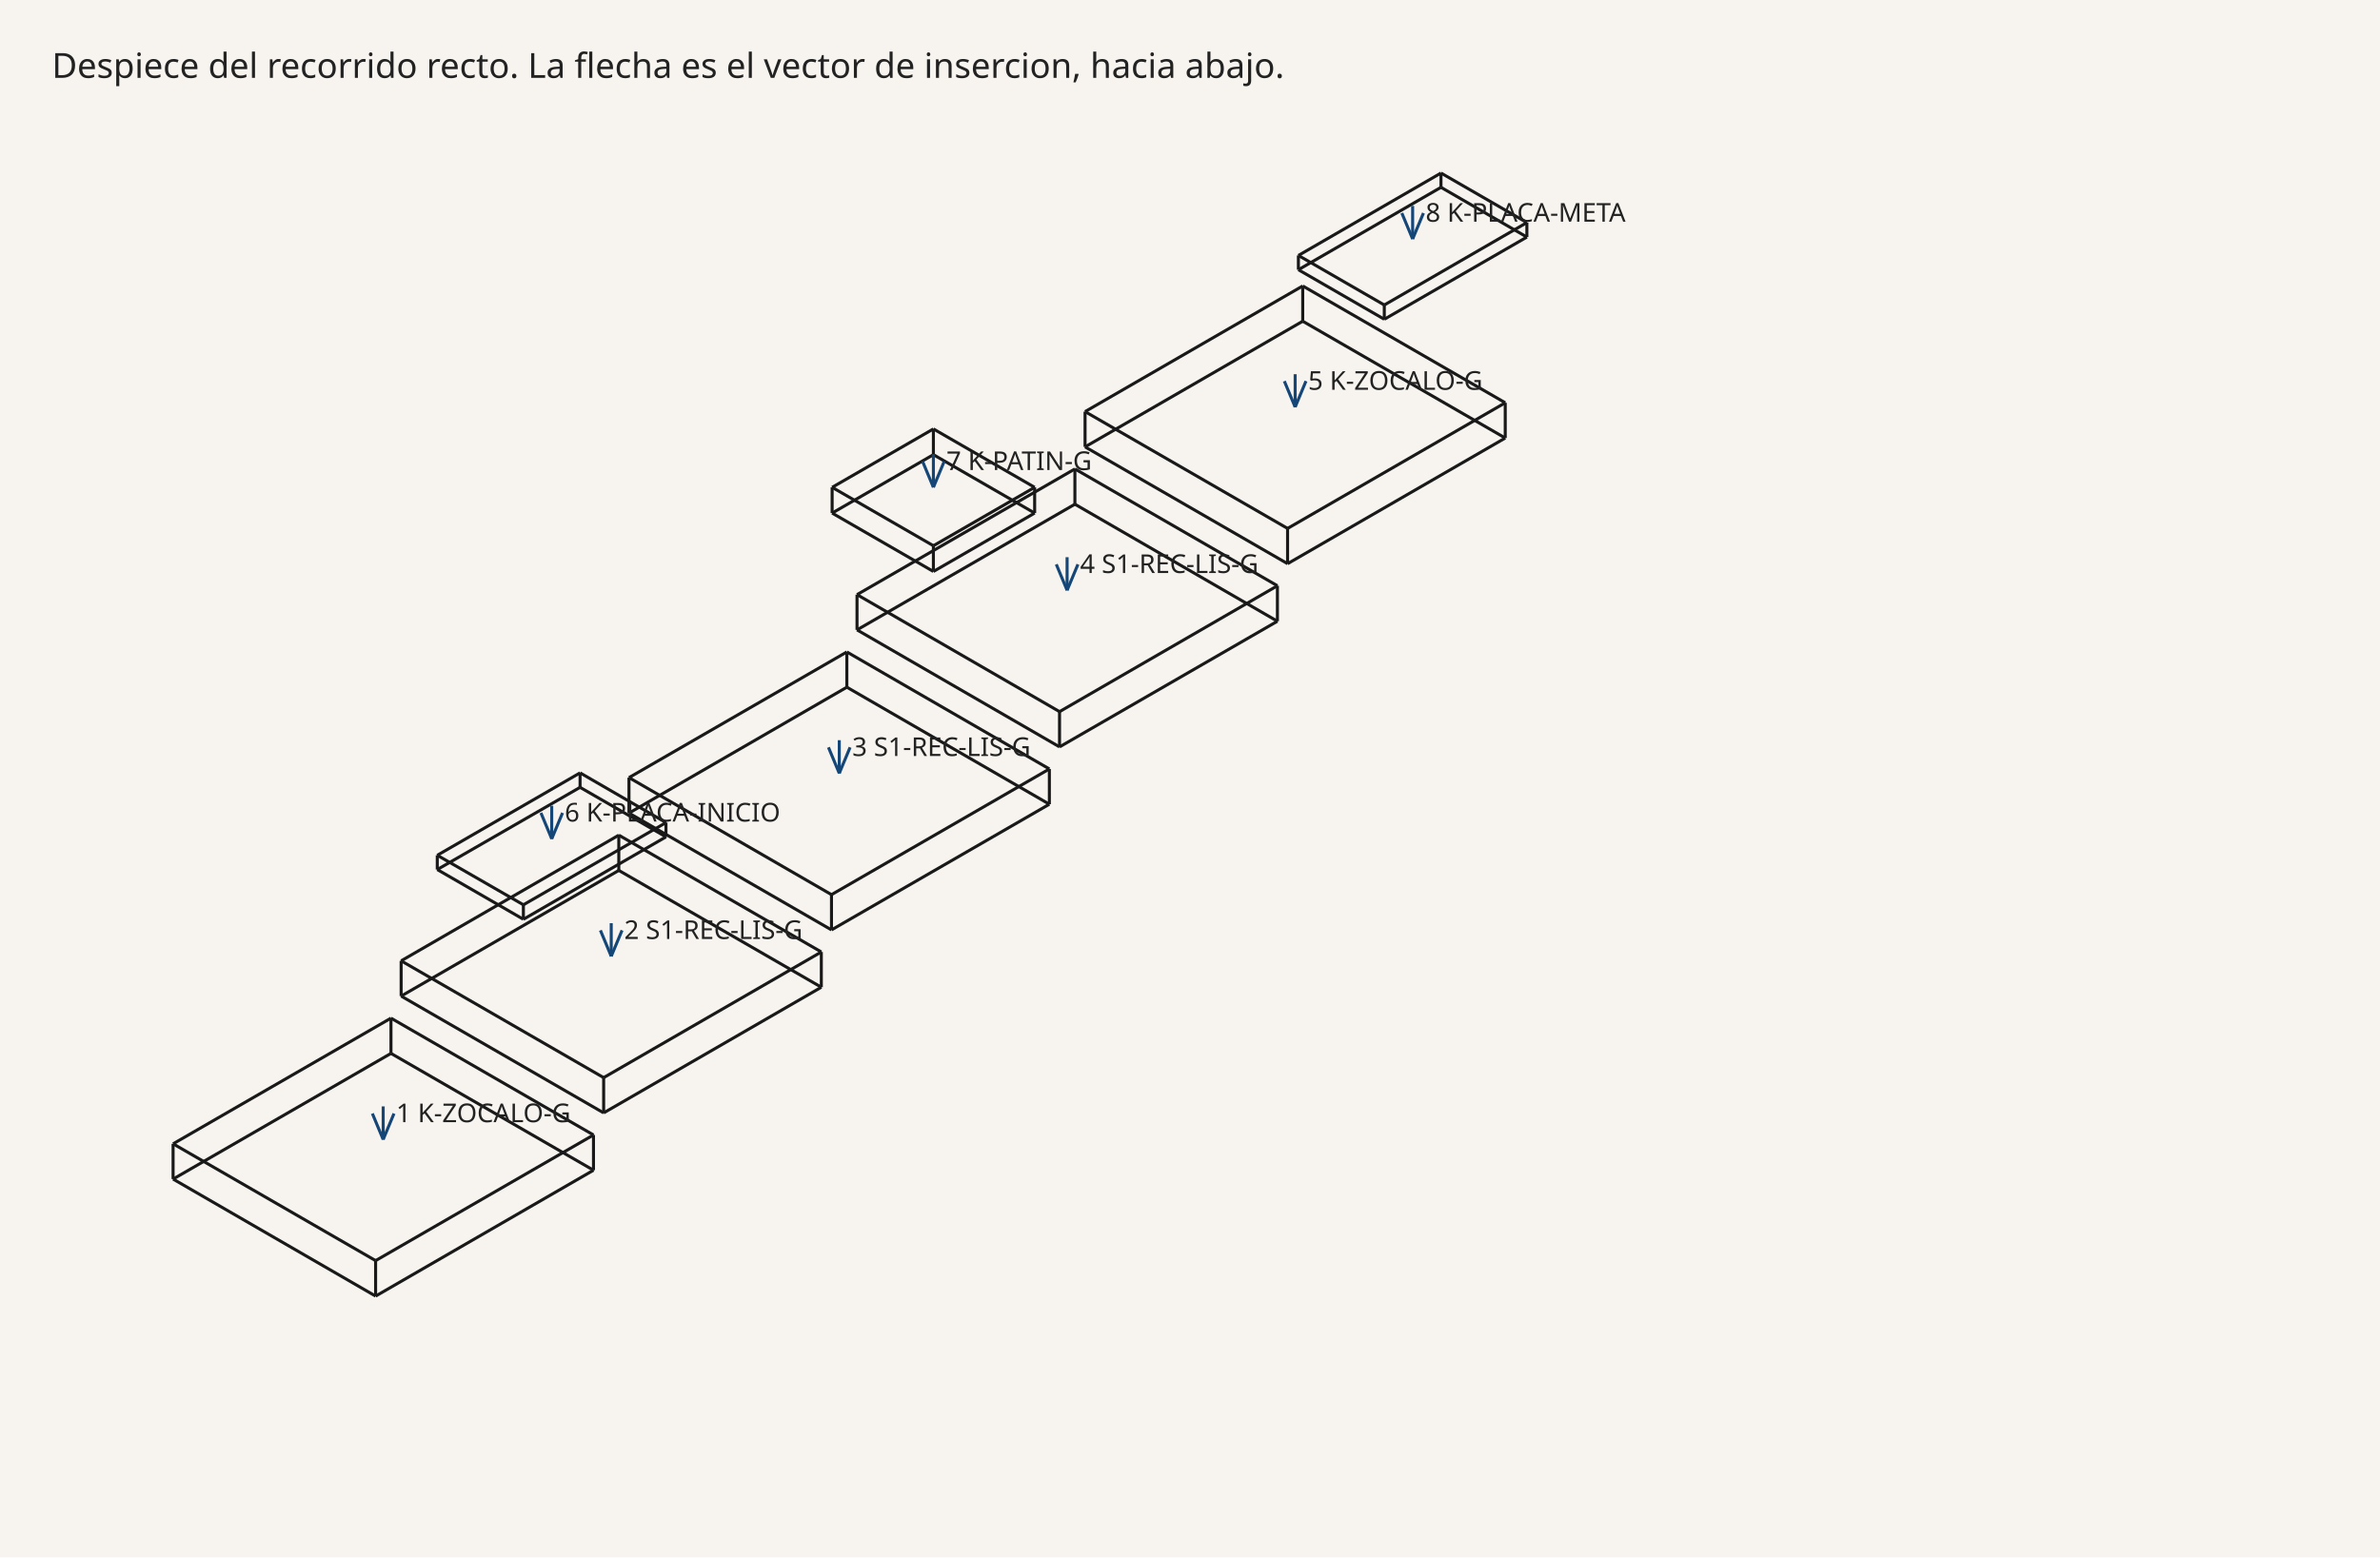
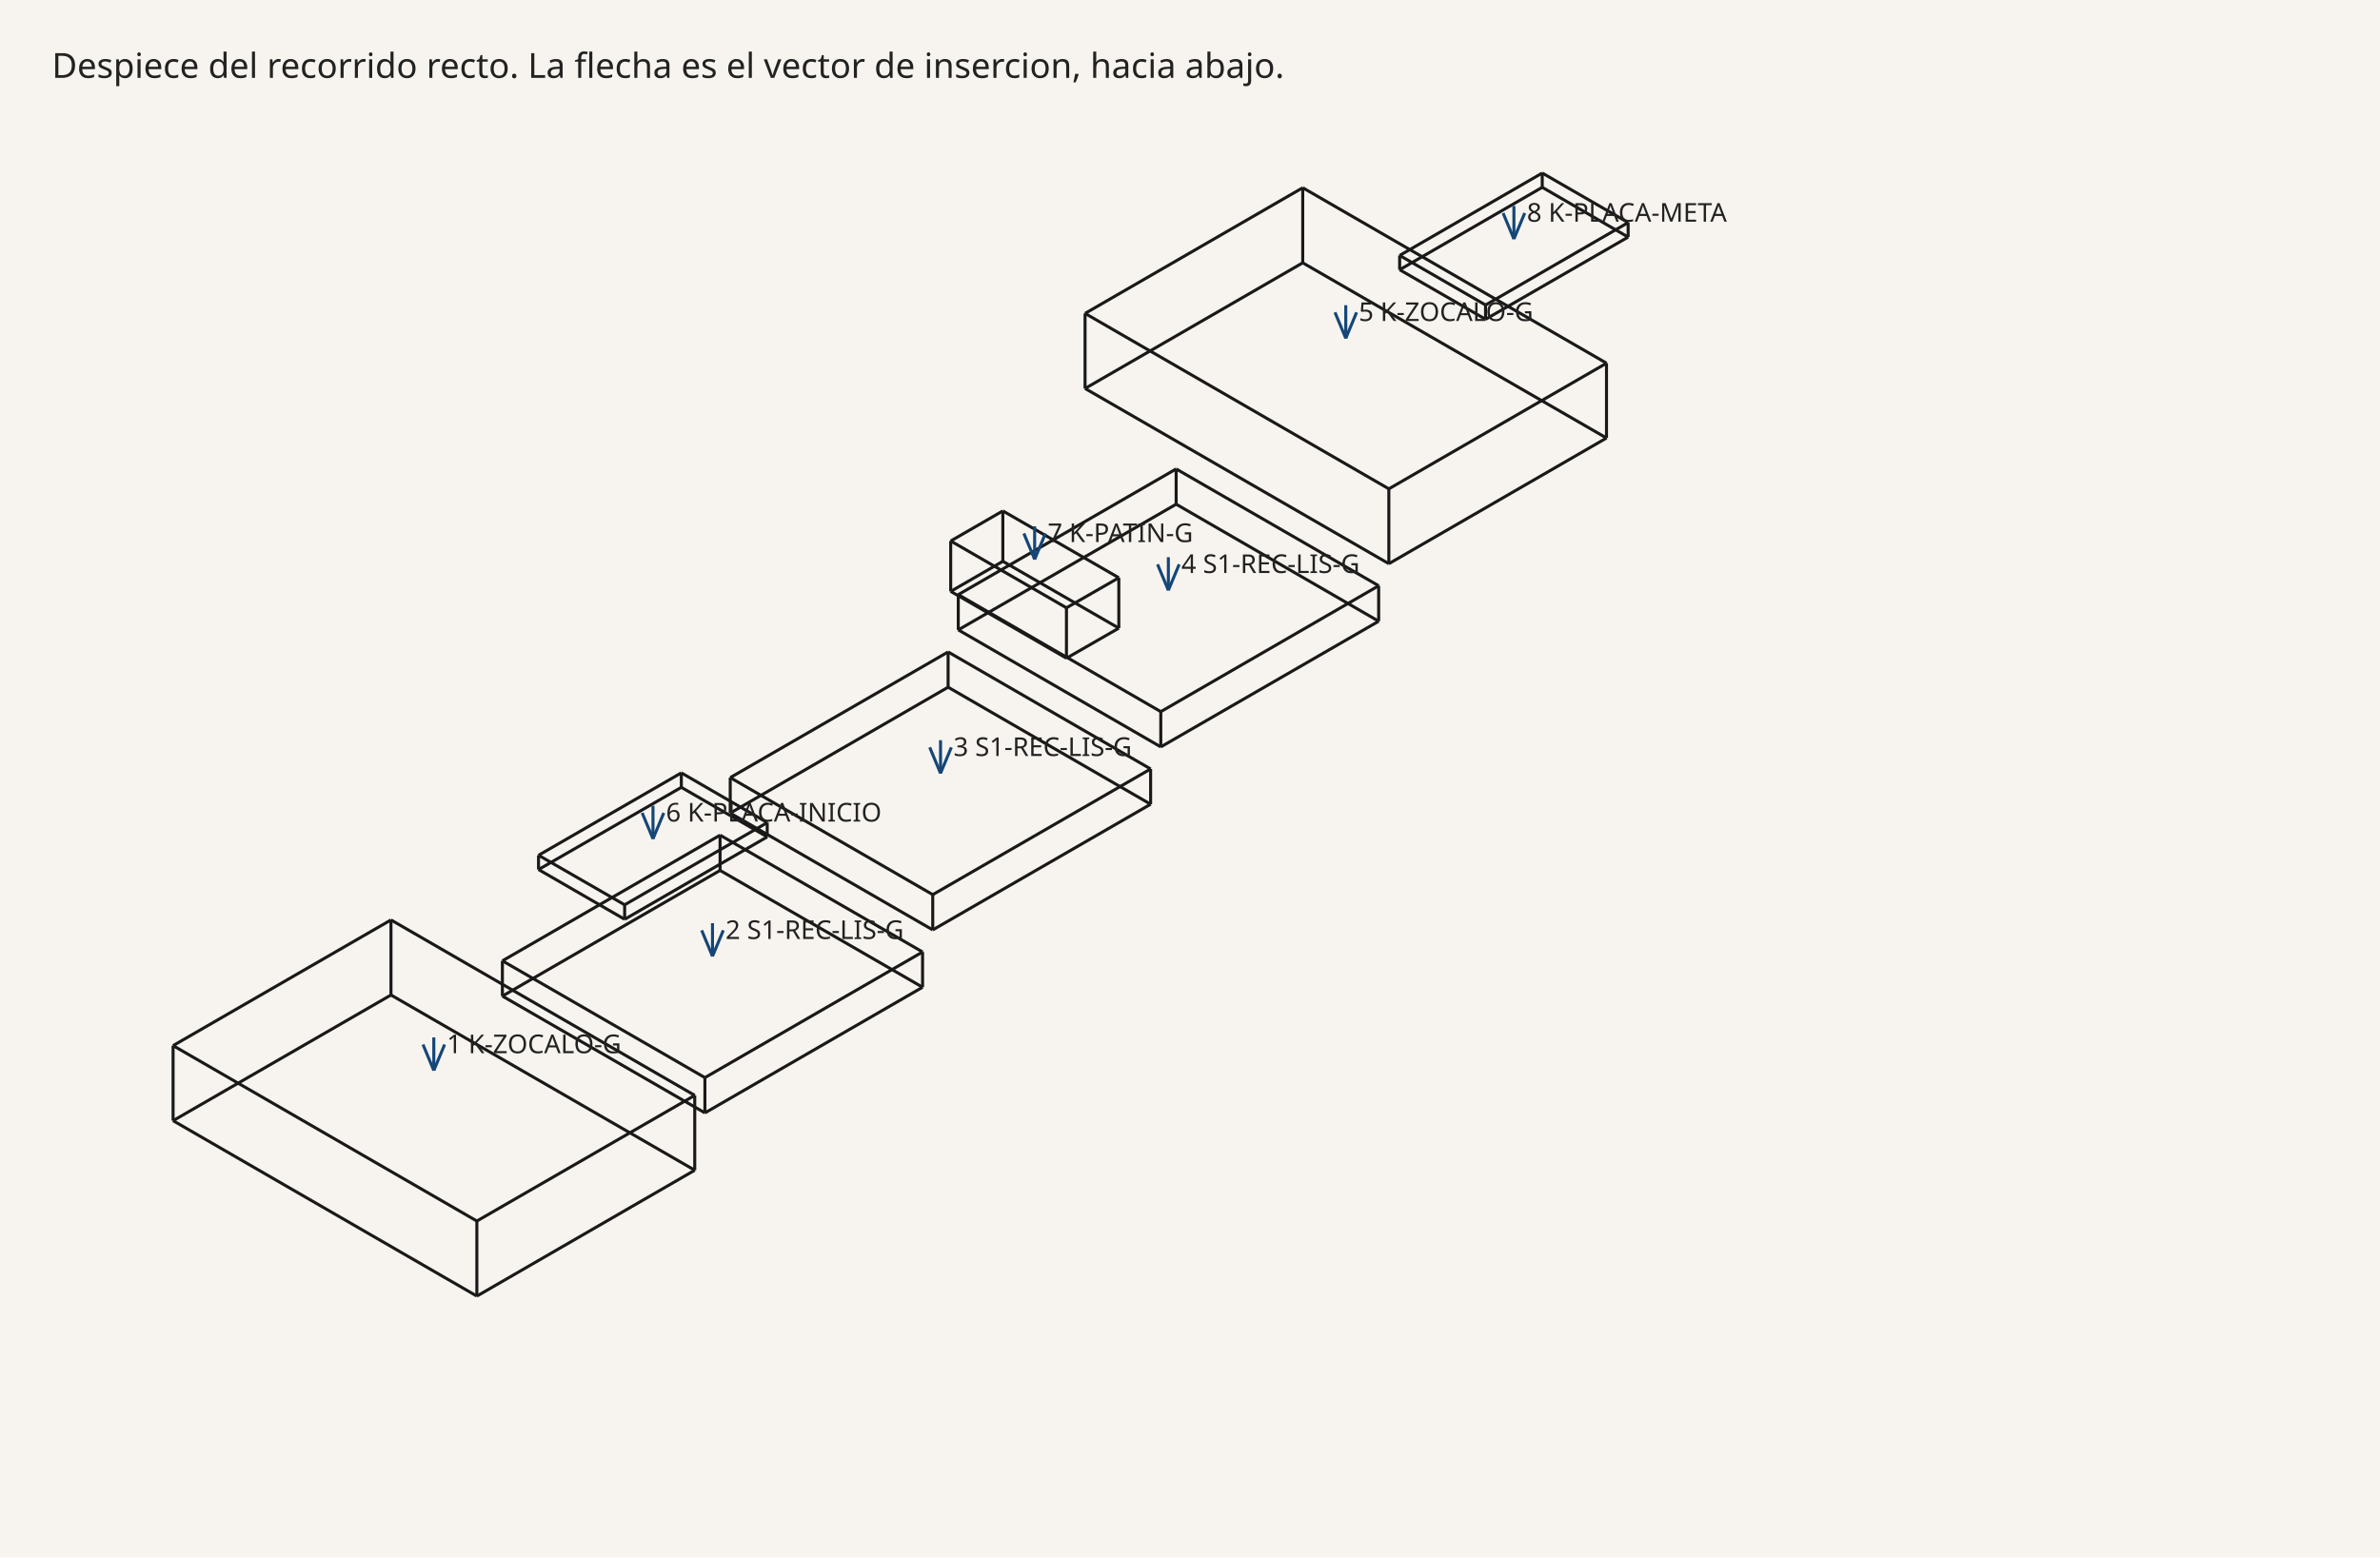
<svg xmlns="http://www.w3.org/2000/svg" width="1100" height="720" viewBox="0 0 1100 720">
  <rect width="100%" height="100%" fill="#f7f4ef" />
  <text x="24" y="36" font-family="sans-serif" font-size="16" fill="#222">Despiece del recorrido recto. La flecha es el vector de insercion, hacia abajo.</text>
-   <line x1="173.6" y1="599.2" x2="274.3" y2="541.0" stroke="rgb(25,25,25)" stroke-width="1.4" />
-   <line x1="80.0" y1="545.1" x2="180.7" y2="487.0" stroke="rgb(25,25,25)" stroke-width="1.4" />
-   <line x1="173.6" y1="582.8" x2="274.3" y2="524.7" stroke="rgb(25,25,25)" stroke-width="1.4" />
-   <line x1="80.0" y1="528.8" x2="180.7" y2="470.7" stroke="rgb(25,25,25)" stroke-width="1.4" />
-   <line x1="173.6" y1="599.2" x2="80.0" y2="545.1" stroke="rgb(25,25,25)" stroke-width="1.4" />
-   <line x1="274.3" y1="541.0" x2="180.7" y2="487.0" stroke="rgb(25,25,25)" stroke-width="1.4" />
-   <line x1="173.6" y1="582.8" x2="80.0" y2="528.8" stroke="rgb(25,25,25)" stroke-width="1.4" />
-   <line x1="274.3" y1="524.7" x2="180.7" y2="470.7" stroke="rgb(25,25,25)" stroke-width="1.4" />
-   <line x1="173.6" y1="599.2" x2="173.6" y2="582.8" stroke="rgb(25,25,25)" stroke-width="1.4" />
-   <line x1="274.3" y1="541.0" x2="274.3" y2="524.7" stroke="rgb(25,25,25)" stroke-width="1.4" />
-   <line x1="80.0" y1="545.1" x2="80.0" y2="528.8" stroke="rgb(25,25,25)" stroke-width="1.4" />
-   <line x1="180.7" y1="487.0" x2="180.7" y2="470.7" stroke="rgb(25,25,25)" stroke-width="1.4" />
-   <line x1="279.0" y1="514.5" x2="379.6" y2="456.4" stroke="rgb(25,25,25)" stroke-width="1.4" />
-   <line x1="185.4" y1="460.5" x2="286.0" y2="402.4" stroke="rgb(25,25,25)" stroke-width="1.4" />
-   <line x1="279.0" y1="498.2" x2="379.6" y2="440.1" stroke="rgb(25,25,25)" stroke-width="1.4" />
-   <line x1="185.4" y1="444.2" x2="286.0" y2="386.1" stroke="rgb(25,25,25)" stroke-width="1.4" />
-   <line x1="279.0" y1="514.5" x2="185.4" y2="460.5" stroke="rgb(25,25,25)" stroke-width="1.4" />
-   <line x1="379.6" y1="456.4" x2="286.0" y2="402.4" stroke="rgb(25,25,25)" stroke-width="1.4" />
-   <line x1="279.0" y1="498.2" x2="185.4" y2="444.2" stroke="rgb(25,25,25)" stroke-width="1.4" />
-   <line x1="379.6" y1="440.1" x2="286.0" y2="386.1" stroke="rgb(25,25,25)" stroke-width="1.4" />
-   <line x1="279.0" y1="514.5" x2="279.0" y2="498.2" stroke="rgb(25,25,25)" stroke-width="1.4" />
-   <line x1="379.6" y1="456.4" x2="379.6" y2="440.1" stroke="rgb(25,25,25)" stroke-width="1.4" />
-   <line x1="185.4" y1="460.5" x2="185.4" y2="444.2" stroke="rgb(25,25,25)" stroke-width="1.4" />
-   <line x1="286.0" y1="402.4" x2="286.0" y2="386.1" stroke="rgb(25,25,25)" stroke-width="1.4" />
-   <line x1="384.3" y1="429.9" x2="485.0" y2="371.8" stroke="rgb(25,25,25)" stroke-width="1.4" />
-   <line x1="290.7" y1="375.9" x2="391.4" y2="317.7" stroke="rgb(25,25,25)" stroke-width="1.4" />
-   <line x1="384.3" y1="413.6" x2="485.0" y2="355.5" stroke="rgb(25,25,25)" stroke-width="1.4" />
-   <line x1="290.7" y1="359.5" x2="391.4" y2="301.4" stroke="rgb(25,25,25)" stroke-width="1.4" />
-   <line x1="384.3" y1="429.9" x2="290.7" y2="375.9" stroke="rgb(25,25,25)" stroke-width="1.4" />
-   <line x1="485.0" y1="371.8" x2="391.4" y2="317.7" stroke="rgb(25,25,25)" stroke-width="1.4" />
-   <line x1="384.3" y1="413.6" x2="290.7" y2="359.5" stroke="rgb(25,25,25)" stroke-width="1.4" />
-   <line x1="485.0" y1="355.5" x2="391.4" y2="301.4" stroke="rgb(25,25,25)" stroke-width="1.4" />
-   <line x1="384.3" y1="429.9" x2="384.3" y2="413.6" stroke="rgb(25,25,25)" stroke-width="1.4" />
-   <line x1="485.0" y1="371.8" x2="485.0" y2="355.5" stroke="rgb(25,25,25)" stroke-width="1.4" />
-   <line x1="290.7" y1="375.9" x2="290.7" y2="359.5" stroke="rgb(25,25,25)" stroke-width="1.4" />
-   <line x1="391.4" y1="317.7" x2="391.4" y2="301.4" stroke="rgb(25,25,25)" stroke-width="1.4" />
-   <line x1="489.7" y1="345.3" x2="590.4" y2="287.2" stroke="rgb(25,25,25)" stroke-width="1.4" />
-   <line x1="396.1" y1="291.2" x2="496.8" y2="233.1" stroke="rgb(25,25,25)" stroke-width="1.4" />
-   <line x1="489.7" y1="329.0" x2="590.4" y2="270.8" stroke="rgb(25,25,25)" stroke-width="1.4" />
-   <line x1="396.1" y1="274.9" x2="496.8" y2="216.8" stroke="rgb(25,25,25)" stroke-width="1.4" />
-   <line x1="489.7" y1="345.3" x2="396.1" y2="291.2" stroke="rgb(25,25,25)" stroke-width="1.4" />
-   <line x1="590.4" y1="287.2" x2="496.8" y2="233.1" stroke="rgb(25,25,25)" stroke-width="1.4" />
-   <line x1="489.7" y1="329.0" x2="396.1" y2="274.9" stroke="rgb(25,25,25)" stroke-width="1.4" />
-   <line x1="590.4" y1="270.8" x2="496.8" y2="216.8" stroke="rgb(25,25,25)" stroke-width="1.4" />
-   <line x1="489.7" y1="345.3" x2="489.7" y2="329.0" stroke="rgb(25,25,25)" stroke-width="1.4" />
-   <line x1="590.4" y1="287.2" x2="590.4" y2="270.8" stroke="rgb(25,25,25)" stroke-width="1.4" />
-   <line x1="396.1" y1="291.2" x2="396.1" y2="274.9" stroke="rgb(25,25,25)" stroke-width="1.4" />
-   <line x1="496.8" y1="233.1" x2="496.8" y2="216.8" stroke="rgb(25,25,25)" stroke-width="1.4" />
-   <line x1="595.1" y1="260.6" x2="695.7" y2="202.5" stroke="rgb(25,25,25)" stroke-width="1.4" />
-   <line x1="501.5" y1="206.6" x2="602.1" y2="148.5" stroke="rgb(25,25,25)" stroke-width="1.4" />
-   <line x1="595.1" y1="244.3" x2="695.7" y2="186.2" stroke="rgb(25,25,25)" stroke-width="1.4" />
-   <line x1="501.5" y1="190.3" x2="602.1" y2="132.2" stroke="rgb(25,25,25)" stroke-width="1.4" />
-   <line x1="595.1" y1="260.6" x2="501.5" y2="206.6" stroke="rgb(25,25,25)" stroke-width="1.4" />
-   <line x1="695.7" y1="202.5" x2="602.1" y2="148.5" stroke="rgb(25,25,25)" stroke-width="1.4" />
-   <line x1="595.1" y1="244.3" x2="501.5" y2="190.3" stroke="rgb(25,25,25)" stroke-width="1.4" />
-   <line x1="695.7" y1="186.2" x2="602.1" y2="132.2" stroke="rgb(25,25,25)" stroke-width="1.4" />
-   <line x1="595.1" y1="260.6" x2="595.1" y2="244.3" stroke="rgb(25,25,25)" stroke-width="1.4" />
-   <line x1="695.7" y1="202.5" x2="695.7" y2="186.2" stroke="rgb(25,25,25)" stroke-width="1.4" />
-   <line x1="501.5" y1="206.6" x2="501.5" y2="190.3" stroke="rgb(25,25,25)" stroke-width="1.4" />
-   <line x1="602.1" y1="148.5" x2="602.1" y2="132.2" stroke="rgb(25,25,25)" stroke-width="1.4" />
-   <line x1="241.9" y1="425.0" x2="307.8" y2="386.9" stroke="rgb(25,25,25)" stroke-width="1.4" />
-   <line x1="202.1" y1="402.0" x2="268.1" y2="364.0" stroke="rgb(25,25,25)" stroke-width="1.4" />
-   <line x1="241.9" y1="418.3" x2="307.8" y2="380.3" stroke="rgb(25,25,25)" stroke-width="1.4" />
-   <line x1="202.1" y1="395.4" x2="268.1" y2="357.3" stroke="rgb(25,25,25)" stroke-width="1.4" />
-   <line x1="241.9" y1="425.0" x2="202.1" y2="402.0" stroke="rgb(25,25,25)" stroke-width="1.4" />
-   <line x1="307.8" y1="386.9" x2="268.1" y2="364.0" stroke="rgb(25,25,25)" stroke-width="1.4" />
-   <line x1="241.9" y1="418.3" x2="202.1" y2="395.4" stroke="rgb(25,25,25)" stroke-width="1.4" />
-   <line x1="307.8" y1="380.3" x2="268.1" y2="357.3" stroke="rgb(25,25,25)" stroke-width="1.4" />
-   <line x1="241.9" y1="425.0" x2="241.9" y2="418.3" stroke="rgb(25,25,25)" stroke-width="1.4" />
-   <line x1="307.8" y1="386.9" x2="307.8" y2="380.3" stroke="rgb(25,25,25)" stroke-width="1.4" />
-   <line x1="202.1" y1="402.0" x2="202.1" y2="395.4" stroke="rgb(25,25,25)" stroke-width="1.4" />
-   <line x1="268.1" y1="364.0" x2="268.1" y2="357.3" stroke="rgb(25,25,25)" stroke-width="1.4" />
-   <line x1="431.4" y1="264.2" x2="478.2" y2="237.2" stroke="rgb(25,25,25)" stroke-width="1.4" />
-   <line x1="384.6" y1="237.2" x2="431.4" y2="210.2" stroke="rgb(25,25,25)" stroke-width="1.4" />
-   <line x1="431.4" y1="252.3" x2="478.2" y2="225.3" stroke="rgb(25,25,25)" stroke-width="1.4" />
-   <line x1="384.6" y1="225.3" x2="431.4" y2="198.3" stroke="rgb(25,25,25)" stroke-width="1.4" />
-   <line x1="431.4" y1="264.2" x2="384.6" y2="237.2" stroke="rgb(25,25,25)" stroke-width="1.4" />
-   <line x1="478.2" y1="237.2" x2="431.4" y2="210.2" stroke="rgb(25,25,25)" stroke-width="1.4" />
-   <line x1="431.4" y1="252.3" x2="384.6" y2="225.3" stroke="rgb(25,25,25)" stroke-width="1.4" />
-   <line x1="478.2" y1="225.3" x2="431.4" y2="198.3" stroke="rgb(25,25,25)" stroke-width="1.4" />
-   <line x1="431.4" y1="264.2" x2="431.4" y2="252.3" stroke="rgb(25,25,25)" stroke-width="1.4" />
-   <line x1="478.2" y1="237.2" x2="478.2" y2="225.3" stroke="rgb(25,25,25)" stroke-width="1.4" />
-   <line x1="384.6" y1="237.2" x2="384.6" y2="225.3" stroke="rgb(25,25,25)" stroke-width="1.4" />
-   <line x1="431.4" y1="210.2" x2="431.4" y2="198.3" stroke="rgb(25,25,25)" stroke-width="1.4" />
-   <line x1="639.8" y1="147.6" x2="705.7" y2="109.6" stroke="rgb(25,25,25)" stroke-width="1.4" />
-   <line x1="600.1" y1="124.7" x2="666.0" y2="86.6" stroke="rgb(25,25,25)" stroke-width="1.4" />
-   <line x1="639.8" y1="141.0" x2="705.7" y2="102.9" stroke="rgb(25,25,25)" stroke-width="1.4" />
-   <line x1="600.1" y1="118.1" x2="666.0" y2="80.0" stroke="rgb(25,25,25)" stroke-width="1.4" />
-   <line x1="639.8" y1="147.6" x2="600.1" y2="124.7" stroke="rgb(25,25,25)" stroke-width="1.4" />
-   <line x1="705.7" y1="109.6" x2="666.0" y2="86.6" stroke="rgb(25,25,25)" stroke-width="1.4" />
-   <line x1="639.8" y1="141.0" x2="600.1" y2="118.1" stroke="rgb(25,25,25)" stroke-width="1.4" />
-   <line x1="705.7" y1="102.9" x2="666.0" y2="80.0" stroke="rgb(25,25,25)" stroke-width="1.4" />
-   <line x1="639.8" y1="147.6" x2="639.8" y2="141.0" stroke="rgb(25,25,25)" stroke-width="1.4" />
-   <line x1="705.7" y1="109.6" x2="705.7" y2="102.9" stroke="rgb(25,25,25)" stroke-width="1.4" />
-   <line x1="600.1" y1="124.7" x2="600.1" y2="118.1" stroke="rgb(25,25,25)" stroke-width="1.4" />
-   <line x1="666.0" y1="86.6" x2="666.0" y2="80.0" stroke="rgb(25,25,25)" stroke-width="1.4" />
-   <line x1="177.1" y1="511.5" x2="177.1" y2="526.8" stroke="rgb(20,70,120)" stroke-width="1.4" />
-   <line x1="177.1" y1="526.8" x2="172.1" y2="514.8" stroke="rgb(20,70,120)" stroke-width="1.4" />
-   <line x1="177.1" y1="526.8" x2="182.1" y2="514.8" stroke="rgb(20,70,120)" stroke-width="1.4" />
-   <line x1="282.5" y1="426.8" x2="282.5" y2="442.1" stroke="rgb(20,70,120)" stroke-width="1.4" />
-   <line x1="282.5" y1="442.1" x2="277.5" y2="430.1" stroke="rgb(20,70,120)" stroke-width="1.4" />
-   <line x1="282.5" y1="442.1" x2="287.5" y2="430.1" stroke="rgb(20,70,120)" stroke-width="1.4" />
-   <line x1="387.9" y1="342.2" x2="387.9" y2="357.5" stroke="rgb(20,70,120)" stroke-width="1.4" />
-   <line x1="387.9" y1="357.5" x2="382.9" y2="345.5" stroke="rgb(20,70,120)" stroke-width="1.4" />
-   <line x1="387.9" y1="357.5" x2="392.9" y2="345.5" stroke="rgb(20,70,120)" stroke-width="1.4" />
-   <line x1="493.2" y1="257.6" x2="493.2" y2="272.9" stroke="rgb(20,70,120)" stroke-width="1.4" />
-   <line x1="493.2" y1="272.9" x2="488.2" y2="260.9" stroke="rgb(20,70,120)" stroke-width="1.4" />
-   <line x1="493.2" y1="272.9" x2="498.2" y2="260.9" stroke="rgb(20,70,120)" stroke-width="1.4" />
-   <line x1="598.6" y1="173.0" x2="598.6" y2="188.2" stroke="rgb(20,70,120)" stroke-width="1.4" />
-   <line x1="598.6" y1="188.2" x2="593.6" y2="176.2" stroke="rgb(20,70,120)" stroke-width="1.4" />
-   <line x1="598.6" y1="188.2" x2="603.6" y2="176.2" stroke="rgb(20,70,120)" stroke-width="1.4" />
-   <line x1="255.0" y1="372.5" x2="255.0" y2="387.8" stroke="rgb(20,70,120)" stroke-width="1.4" />
-   <line x1="255.0" y1="387.8" x2="250.0" y2="375.8" stroke="rgb(20,70,120)" stroke-width="1.4" />
-   <line x1="255.0" y1="387.8" x2="260.0" y2="375.8" stroke="rgb(20,70,120)" stroke-width="1.4" />
-   <line x1="431.4" y1="210.0" x2="431.4" y2="225.3" stroke="rgb(20,70,120)" stroke-width="1.4" />
-   <line x1="431.4" y1="225.3" x2="426.4" y2="213.3" stroke="rgb(20,70,120)" stroke-width="1.4" />
-   <line x1="431.4" y1="225.3" x2="436.4" y2="213.3" stroke="rgb(20,70,120)" stroke-width="1.4" />
-   <line x1="652.9" y1="95.2" x2="652.9" y2="110.5" stroke="rgb(20,70,120)" stroke-width="1.4" />
-   <line x1="652.9" y1="110.5" x2="647.9" y2="98.5" stroke="rgb(20,70,120)" stroke-width="1.4" />
-   <line x1="652.9" y1="110.5" x2="657.9" y2="98.5" stroke="rgb(20,70,120)" stroke-width="1.4" />
-   <text x="183.1" y="518.8" font-family="sans-serif" font-size="12" fill="#222">1 K-ZOCALO-G</text>
-   <text x="288.5" y="434.1" font-family="sans-serif" font-size="12" fill="#222">2 S1-REC-LIS-G</text>
-   <text x="393.9" y="349.5" font-family="sans-serif" font-size="12" fill="#222">3 S1-REC-LIS-G</text>
-   <text x="499.2" y="264.9" font-family="sans-serif" font-size="12" fill="#222">4 S1-REC-LIS-G</text>
-   <text x="604.6" y="180.2" font-family="sans-serif" font-size="12" fill="#222">5 K-ZOCALO-G</text>
-   <text x="261.0" y="379.8" font-family="sans-serif" font-size="12" fill="#222">6 K-PLACA-INICIO</text>
-   <text x="437.4" y="217.3" font-family="sans-serif" font-size="12" fill="#222">7 K-PATIN-G</text>
-   <text x="658.9" y="102.5" font-family="sans-serif" font-size="12" fill="#222">8 K-PLACA-META</text>
+   <line x1="220.4" y1="599.2" x2="321.1" y2="541.0" stroke="rgb(25,25,25)" stroke-width="1.4" />
+   <line x1="80.0" y1="518.1" x2="180.7" y2="460.0" stroke="rgb(25,25,25)" stroke-width="1.4" />
+   <line x1="220.4" y1="564.5" x2="321.1" y2="506.4" stroke="rgb(25,25,25)" stroke-width="1.4" />
+   <line x1="80.0" y1="483.4" x2="180.7" y2="425.3" stroke="rgb(25,25,25)" stroke-width="1.4" />
+   <line x1="220.4" y1="599.2" x2="80.0" y2="518.1" stroke="rgb(25,25,25)" stroke-width="1.4" />
+   <line x1="321.1" y1="541.0" x2="180.7" y2="460.0" stroke="rgb(25,25,25)" stroke-width="1.4" />
+   <line x1="220.4" y1="564.5" x2="80.0" y2="483.4" stroke="rgb(25,25,25)" stroke-width="1.4" />
+   <line x1="321.1" y1="506.4" x2="180.7" y2="425.3" stroke="rgb(25,25,25)" stroke-width="1.4" />
+   <line x1="220.4" y1="599.2" x2="220.4" y2="564.5" stroke="rgb(25,25,25)" stroke-width="1.4" />
+   <line x1="321.1" y1="541.0" x2="321.1" y2="506.4" stroke="rgb(25,25,25)" stroke-width="1.4" />
+   <line x1="80.0" y1="518.1" x2="80.0" y2="483.4" stroke="rgb(25,25,25)" stroke-width="1.4" />
+   <line x1="180.7" y1="460.0" x2="180.7" y2="425.3" stroke="rgb(25,25,25)" stroke-width="1.4" />
+   <line x1="325.8" y1="514.5" x2="426.4" y2="456.4" stroke="rgb(25,25,25)" stroke-width="1.4" />
+   <line x1="232.2" y1="460.5" x2="332.8" y2="402.4" stroke="rgb(25,25,25)" stroke-width="1.4" />
+   <line x1="325.8" y1="498.2" x2="426.4" y2="440.1" stroke="rgb(25,25,25)" stroke-width="1.4" />
+   <line x1="232.2" y1="444.2" x2="332.8" y2="386.1" stroke="rgb(25,25,25)" stroke-width="1.4" />
+   <line x1="325.8" y1="514.5" x2="232.2" y2="460.5" stroke="rgb(25,25,25)" stroke-width="1.4" />
+   <line x1="426.4" y1="456.4" x2="332.8" y2="402.4" stroke="rgb(25,25,25)" stroke-width="1.4" />
+   <line x1="325.8" y1="498.2" x2="232.2" y2="444.2" stroke="rgb(25,25,25)" stroke-width="1.4" />
+   <line x1="426.4" y1="440.1" x2="332.8" y2="386.1" stroke="rgb(25,25,25)" stroke-width="1.4" />
+   <line x1="325.8" y1="514.5" x2="325.8" y2="498.2" stroke="rgb(25,25,25)" stroke-width="1.4" />
+   <line x1="426.4" y1="456.4" x2="426.4" y2="440.1" stroke="rgb(25,25,25)" stroke-width="1.4" />
+   <line x1="232.2" y1="460.5" x2="232.2" y2="444.2" stroke="rgb(25,25,25)" stroke-width="1.4" />
+   <line x1="332.8" y1="402.4" x2="332.8" y2="386.1" stroke="rgb(25,25,25)" stroke-width="1.4" />
+   <line x1="431.1" y1="429.9" x2="531.8" y2="371.8" stroke="rgb(25,25,25)" stroke-width="1.4" />
+   <line x1="337.5" y1="375.9" x2="438.2" y2="317.7" stroke="rgb(25,25,25)" stroke-width="1.4" />
+   <line x1="431.1" y1="413.6" x2="531.8" y2="355.5" stroke="rgb(25,25,25)" stroke-width="1.4" />
+   <line x1="337.5" y1="359.5" x2="438.2" y2="301.4" stroke="rgb(25,25,25)" stroke-width="1.4" />
+   <line x1="431.1" y1="429.9" x2="337.5" y2="375.9" stroke="rgb(25,25,25)" stroke-width="1.4" />
+   <line x1="531.8" y1="371.8" x2="438.2" y2="317.7" stroke="rgb(25,25,25)" stroke-width="1.4" />
+   <line x1="431.1" y1="413.6" x2="337.5" y2="359.5" stroke="rgb(25,25,25)" stroke-width="1.4" />
+   <line x1="531.8" y1="355.5" x2="438.2" y2="301.4" stroke="rgb(25,25,25)" stroke-width="1.4" />
+   <line x1="431.1" y1="429.9" x2="431.1" y2="413.6" stroke="rgb(25,25,25)" stroke-width="1.4" />
+   <line x1="531.8" y1="371.8" x2="531.8" y2="355.5" stroke="rgb(25,25,25)" stroke-width="1.4" />
+   <line x1="337.5" y1="375.9" x2="337.5" y2="359.5" stroke="rgb(25,25,25)" stroke-width="1.4" />
+   <line x1="438.2" y1="317.7" x2="438.2" y2="301.4" stroke="rgb(25,25,25)" stroke-width="1.4" />
+   <line x1="536.5" y1="345.3" x2="637.2" y2="287.2" stroke="rgb(25,25,25)" stroke-width="1.4" />
+   <line x1="442.9" y1="291.2" x2="543.6" y2="233.1" stroke="rgb(25,25,25)" stroke-width="1.4" />
+   <line x1="536.5" y1="329.0" x2="637.2" y2="270.8" stroke="rgb(25,25,25)" stroke-width="1.4" />
+   <line x1="442.9" y1="274.9" x2="543.6" y2="216.8" stroke="rgb(25,25,25)" stroke-width="1.4" />
+   <line x1="536.5" y1="345.3" x2="442.9" y2="291.2" stroke="rgb(25,25,25)" stroke-width="1.4" />
+   <line x1="637.2" y1="287.2" x2="543.6" y2="233.1" stroke="rgb(25,25,25)" stroke-width="1.4" />
+   <line x1="536.5" y1="329.0" x2="442.9" y2="274.9" stroke="rgb(25,25,25)" stroke-width="1.4" />
+   <line x1="637.2" y1="270.8" x2="543.6" y2="216.8" stroke="rgb(25,25,25)" stroke-width="1.4" />
+   <line x1="536.5" y1="345.3" x2="536.5" y2="329.0" stroke="rgb(25,25,25)" stroke-width="1.4" />
+   <line x1="637.2" y1="287.2" x2="637.2" y2="270.8" stroke="rgb(25,25,25)" stroke-width="1.4" />
+   <line x1="442.9" y1="291.2" x2="442.9" y2="274.9" stroke="rgb(25,25,25)" stroke-width="1.4" />
+   <line x1="543.6" y1="233.1" x2="543.6" y2="216.8" stroke="rgb(25,25,25)" stroke-width="1.4" />
+   <line x1="641.9" y1="260.6" x2="742.5" y2="202.5" stroke="rgb(25,25,25)" stroke-width="1.4" />
+   <line x1="501.5" y1="179.6" x2="602.1" y2="121.5" stroke="rgb(25,25,25)" stroke-width="1.4" />
+   <line x1="641.9" y1="226.0" x2="742.5" y2="167.9" stroke="rgb(25,25,25)" stroke-width="1.4" />
+   <line x1="501.5" y1="144.9" x2="602.1" y2="86.8" stroke="rgb(25,25,25)" stroke-width="1.4" />
+   <line x1="641.9" y1="260.6" x2="501.5" y2="179.6" stroke="rgb(25,25,25)" stroke-width="1.4" />
+   <line x1="742.5" y1="202.5" x2="602.1" y2="121.5" stroke="rgb(25,25,25)" stroke-width="1.4" />
+   <line x1="641.9" y1="226.0" x2="501.5" y2="144.9" stroke="rgb(25,25,25)" stroke-width="1.4" />
+   <line x1="742.5" y1="167.9" x2="602.1" y2="86.8" stroke="rgb(25,25,25)" stroke-width="1.4" />
+   <line x1="641.9" y1="260.6" x2="641.9" y2="226.0" stroke="rgb(25,25,25)" stroke-width="1.4" />
+   <line x1="742.5" y1="202.5" x2="742.5" y2="167.9" stroke="rgb(25,25,25)" stroke-width="1.4" />
+   <line x1="501.5" y1="179.6" x2="501.5" y2="144.9" stroke="rgb(25,25,25)" stroke-width="1.4" />
+   <line x1="602.1" y1="121.5" x2="602.1" y2="86.8" stroke="rgb(25,25,25)" stroke-width="1.4" />
+   <line x1="288.7" y1="425.0" x2="354.6" y2="386.9" stroke="rgb(25,25,25)" stroke-width="1.4" />
+   <line x1="248.9" y1="402.0" x2="314.9" y2="364.0" stroke="rgb(25,25,25)" stroke-width="1.4" />
+   <line x1="288.7" y1="418.3" x2="354.6" y2="380.3" stroke="rgb(25,25,25)" stroke-width="1.4" />
+   <line x1="248.9" y1="395.4" x2="314.9" y2="357.3" stroke="rgb(25,25,25)" stroke-width="1.4" />
+   <line x1="288.7" y1="425.0" x2="248.9" y2="402.0" stroke="rgb(25,25,25)" stroke-width="1.4" />
+   <line x1="354.6" y1="386.9" x2="314.9" y2="364.0" stroke="rgb(25,25,25)" stroke-width="1.4" />
+   <line x1="288.7" y1="418.3" x2="248.9" y2="395.4" stroke="rgb(25,25,25)" stroke-width="1.4" />
+   <line x1="354.6" y1="380.3" x2="314.9" y2="357.3" stroke="rgb(25,25,25)" stroke-width="1.4" />
+   <line x1="288.7" y1="425.0" x2="288.7" y2="418.3" stroke="rgb(25,25,25)" stroke-width="1.4" />
+   <line x1="354.6" y1="386.9" x2="354.6" y2="380.3" stroke="rgb(25,25,25)" stroke-width="1.4" />
+   <line x1="248.9" y1="402.0" x2="248.9" y2="395.4" stroke="rgb(25,25,25)" stroke-width="1.4" />
+   <line x1="314.9" y1="364.0" x2="314.9" y2="357.3" stroke="rgb(25,25,25)" stroke-width="1.4" />
+   <line x1="492.9" y1="304.3" x2="517.1" y2="290.4" stroke="rgb(25,25,25)" stroke-width="1.4" />
+   <line x1="439.4" y1="273.4" x2="463.5" y2="259.5" stroke="rgb(25,25,25)" stroke-width="1.4" />
+   <line x1="492.9" y1="281.0" x2="517.1" y2="267.1" stroke="rgb(25,25,25)" stroke-width="1.4" />
+   <line x1="439.4" y1="250.1" x2="463.5" y2="236.2" stroke="rgb(25,25,25)" stroke-width="1.4" />
+   <line x1="492.9" y1="304.3" x2="439.4" y2="273.4" stroke="rgb(25,25,25)" stroke-width="1.4" />
+   <line x1="517.1" y1="290.4" x2="463.5" y2="259.5" stroke="rgb(25,25,25)" stroke-width="1.4" />
+   <line x1="492.9" y1="281.0" x2="439.4" y2="250.1" stroke="rgb(25,25,25)" stroke-width="1.4" />
+   <line x1="517.1" y1="267.1" x2="463.5" y2="236.2" stroke="rgb(25,25,25)" stroke-width="1.4" />
+   <line x1="492.9" y1="304.3" x2="492.9" y2="281.0" stroke="rgb(25,25,25)" stroke-width="1.4" />
+   <line x1="517.1" y1="290.4" x2="517.1" y2="267.1" stroke="rgb(25,25,25)" stroke-width="1.4" />
+   <line x1="439.4" y1="273.4" x2="439.4" y2="250.1" stroke="rgb(25,25,25)" stroke-width="1.4" />
+   <line x1="463.5" y1="259.5" x2="463.5" y2="236.2" stroke="rgb(25,25,25)" stroke-width="1.4" />
+   <line x1="686.6" y1="147.6" x2="752.5" y2="109.6" stroke="rgb(25,25,25)" stroke-width="1.4" />
+   <line x1="646.9" y1="124.7" x2="712.8" y2="86.6" stroke="rgb(25,25,25)" stroke-width="1.4" />
+   <line x1="686.6" y1="141.0" x2="752.5" y2="102.9" stroke="rgb(25,25,25)" stroke-width="1.4" />
+   <line x1="646.9" y1="118.1" x2="712.8" y2="80.0" stroke="rgb(25,25,25)" stroke-width="1.4" />
+   <line x1="686.6" y1="147.6" x2="646.9" y2="124.7" stroke="rgb(25,25,25)" stroke-width="1.4" />
+   <line x1="752.5" y1="109.6" x2="712.8" y2="86.6" stroke="rgb(25,25,25)" stroke-width="1.4" />
+   <line x1="686.6" y1="141.0" x2="646.9" y2="118.1" stroke="rgb(25,25,25)" stroke-width="1.4" />
+   <line x1="752.5" y1="102.9" x2="712.8" y2="80.0" stroke="rgb(25,25,25)" stroke-width="1.4" />
+   <line x1="686.6" y1="147.6" x2="686.6" y2="141.0" stroke="rgb(25,25,25)" stroke-width="1.4" />
+   <line x1="752.5" y1="109.6" x2="752.5" y2="102.9" stroke="rgb(25,25,25)" stroke-width="1.4" />
+   <line x1="646.9" y1="124.7" x2="646.9" y2="118.1" stroke="rgb(25,25,25)" stroke-width="1.4" />
+   <line x1="712.8" y1="86.6" x2="712.8" y2="80.0" stroke="rgb(25,25,25)" stroke-width="1.4" />
+   <line x1="200.5" y1="479.6" x2="200.5" y2="494.9" stroke="rgb(20,70,120)" stroke-width="1.4" />
+   <line x1="200.5" y1="494.9" x2="195.5" y2="482.9" stroke="rgb(20,70,120)" stroke-width="1.4" />
+   <line x1="200.5" y1="494.9" x2="205.5" y2="482.9" stroke="rgb(20,70,120)" stroke-width="1.4" />
+   <line x1="329.3" y1="426.8" x2="329.3" y2="442.1" stroke="rgb(20,70,120)" stroke-width="1.4" />
+   <line x1="329.3" y1="442.1" x2="324.3" y2="430.1" stroke="rgb(20,70,120)" stroke-width="1.4" />
+   <line x1="329.3" y1="442.1" x2="334.3" y2="430.1" stroke="rgb(20,70,120)" stroke-width="1.4" />
+   <line x1="434.7" y1="342.2" x2="434.7" y2="357.5" stroke="rgb(20,70,120)" stroke-width="1.4" />
+   <line x1="434.7" y1="357.5" x2="429.7" y2="345.5" stroke="rgb(20,70,120)" stroke-width="1.4" />
+   <line x1="434.7" y1="357.5" x2="439.7" y2="345.5" stroke="rgb(20,70,120)" stroke-width="1.4" />
+   <line x1="540.0" y1="257.6" x2="540.0" y2="272.9" stroke="rgb(20,70,120)" stroke-width="1.4" />
+   <line x1="540.0" y1="272.9" x2="535.0" y2="260.9" stroke="rgb(20,70,120)" stroke-width="1.4" />
+   <line x1="540.0" y1="272.9" x2="545.0" y2="260.9" stroke="rgb(20,70,120)" stroke-width="1.4" />
+   <line x1="622.0" y1="141.1" x2="622.0" y2="156.4" stroke="rgb(20,70,120)" stroke-width="1.4" />
+   <line x1="622.0" y1="156.4" x2="617.0" y2="144.4" stroke="rgb(20,70,120)" stroke-width="1.4" />
+   <line x1="622.0" y1="156.4" x2="627.0" y2="144.4" stroke="rgb(20,70,120)" stroke-width="1.4" />
+   <line x1="301.8" y1="372.5" x2="301.8" y2="387.8" stroke="rgb(20,70,120)" stroke-width="1.4" />
+   <line x1="301.8" y1="387.8" x2="296.8" y2="375.8" stroke="rgb(20,70,120)" stroke-width="1.4" />
+   <line x1="301.8" y1="387.8" x2="306.8" y2="375.8" stroke="rgb(20,70,120)" stroke-width="1.4" />
+   <line x1="478.2" y1="243.3" x2="478.2" y2="258.6" stroke="rgb(20,70,120)" stroke-width="1.4" />
+   <line x1="478.2" y1="258.6" x2="473.2" y2="246.6" stroke="rgb(20,70,120)" stroke-width="1.4" />
+   <line x1="478.2" y1="258.6" x2="483.2" y2="246.6" stroke="rgb(20,70,120)" stroke-width="1.4" />
+   <line x1="699.7" y1="95.2" x2="699.7" y2="110.5" stroke="rgb(20,70,120)" stroke-width="1.4" />
+   <line x1="699.7" y1="110.5" x2="694.7" y2="98.5" stroke="rgb(20,70,120)" stroke-width="1.4" />
+   <line x1="699.7" y1="110.5" x2="704.7" y2="98.5" stroke="rgb(20,70,120)" stroke-width="1.4" />
+   <text x="206.5" y="486.9" font-family="sans-serif" font-size="12" fill="#222">1 K-ZOCALO-G</text>
+   <text x="335.3" y="434.1" font-family="sans-serif" font-size="12" fill="#222">2 S1-REC-LIS-G</text>
+   <text x="440.7" y="349.5" font-family="sans-serif" font-size="12" fill="#222">3 S1-REC-LIS-G</text>
+   <text x="546.0" y="264.9" font-family="sans-serif" font-size="12" fill="#222">4 S1-REC-LIS-G</text>
+   <text x="628.0" y="148.4" font-family="sans-serif" font-size="12" fill="#222">5 K-ZOCALO-G</text>
+   <text x="307.8" y="379.8" font-family="sans-serif" font-size="12" fill="#222">6 K-PLACA-INICIO</text>
+   <text x="484.2" y="250.6" font-family="sans-serif" font-size="12" fill="#222">7 K-PATIN-G</text>
+   <text x="705.7" y="102.5" font-family="sans-serif" font-size="12" fill="#222">8 K-PLACA-META</text>
</svg>
